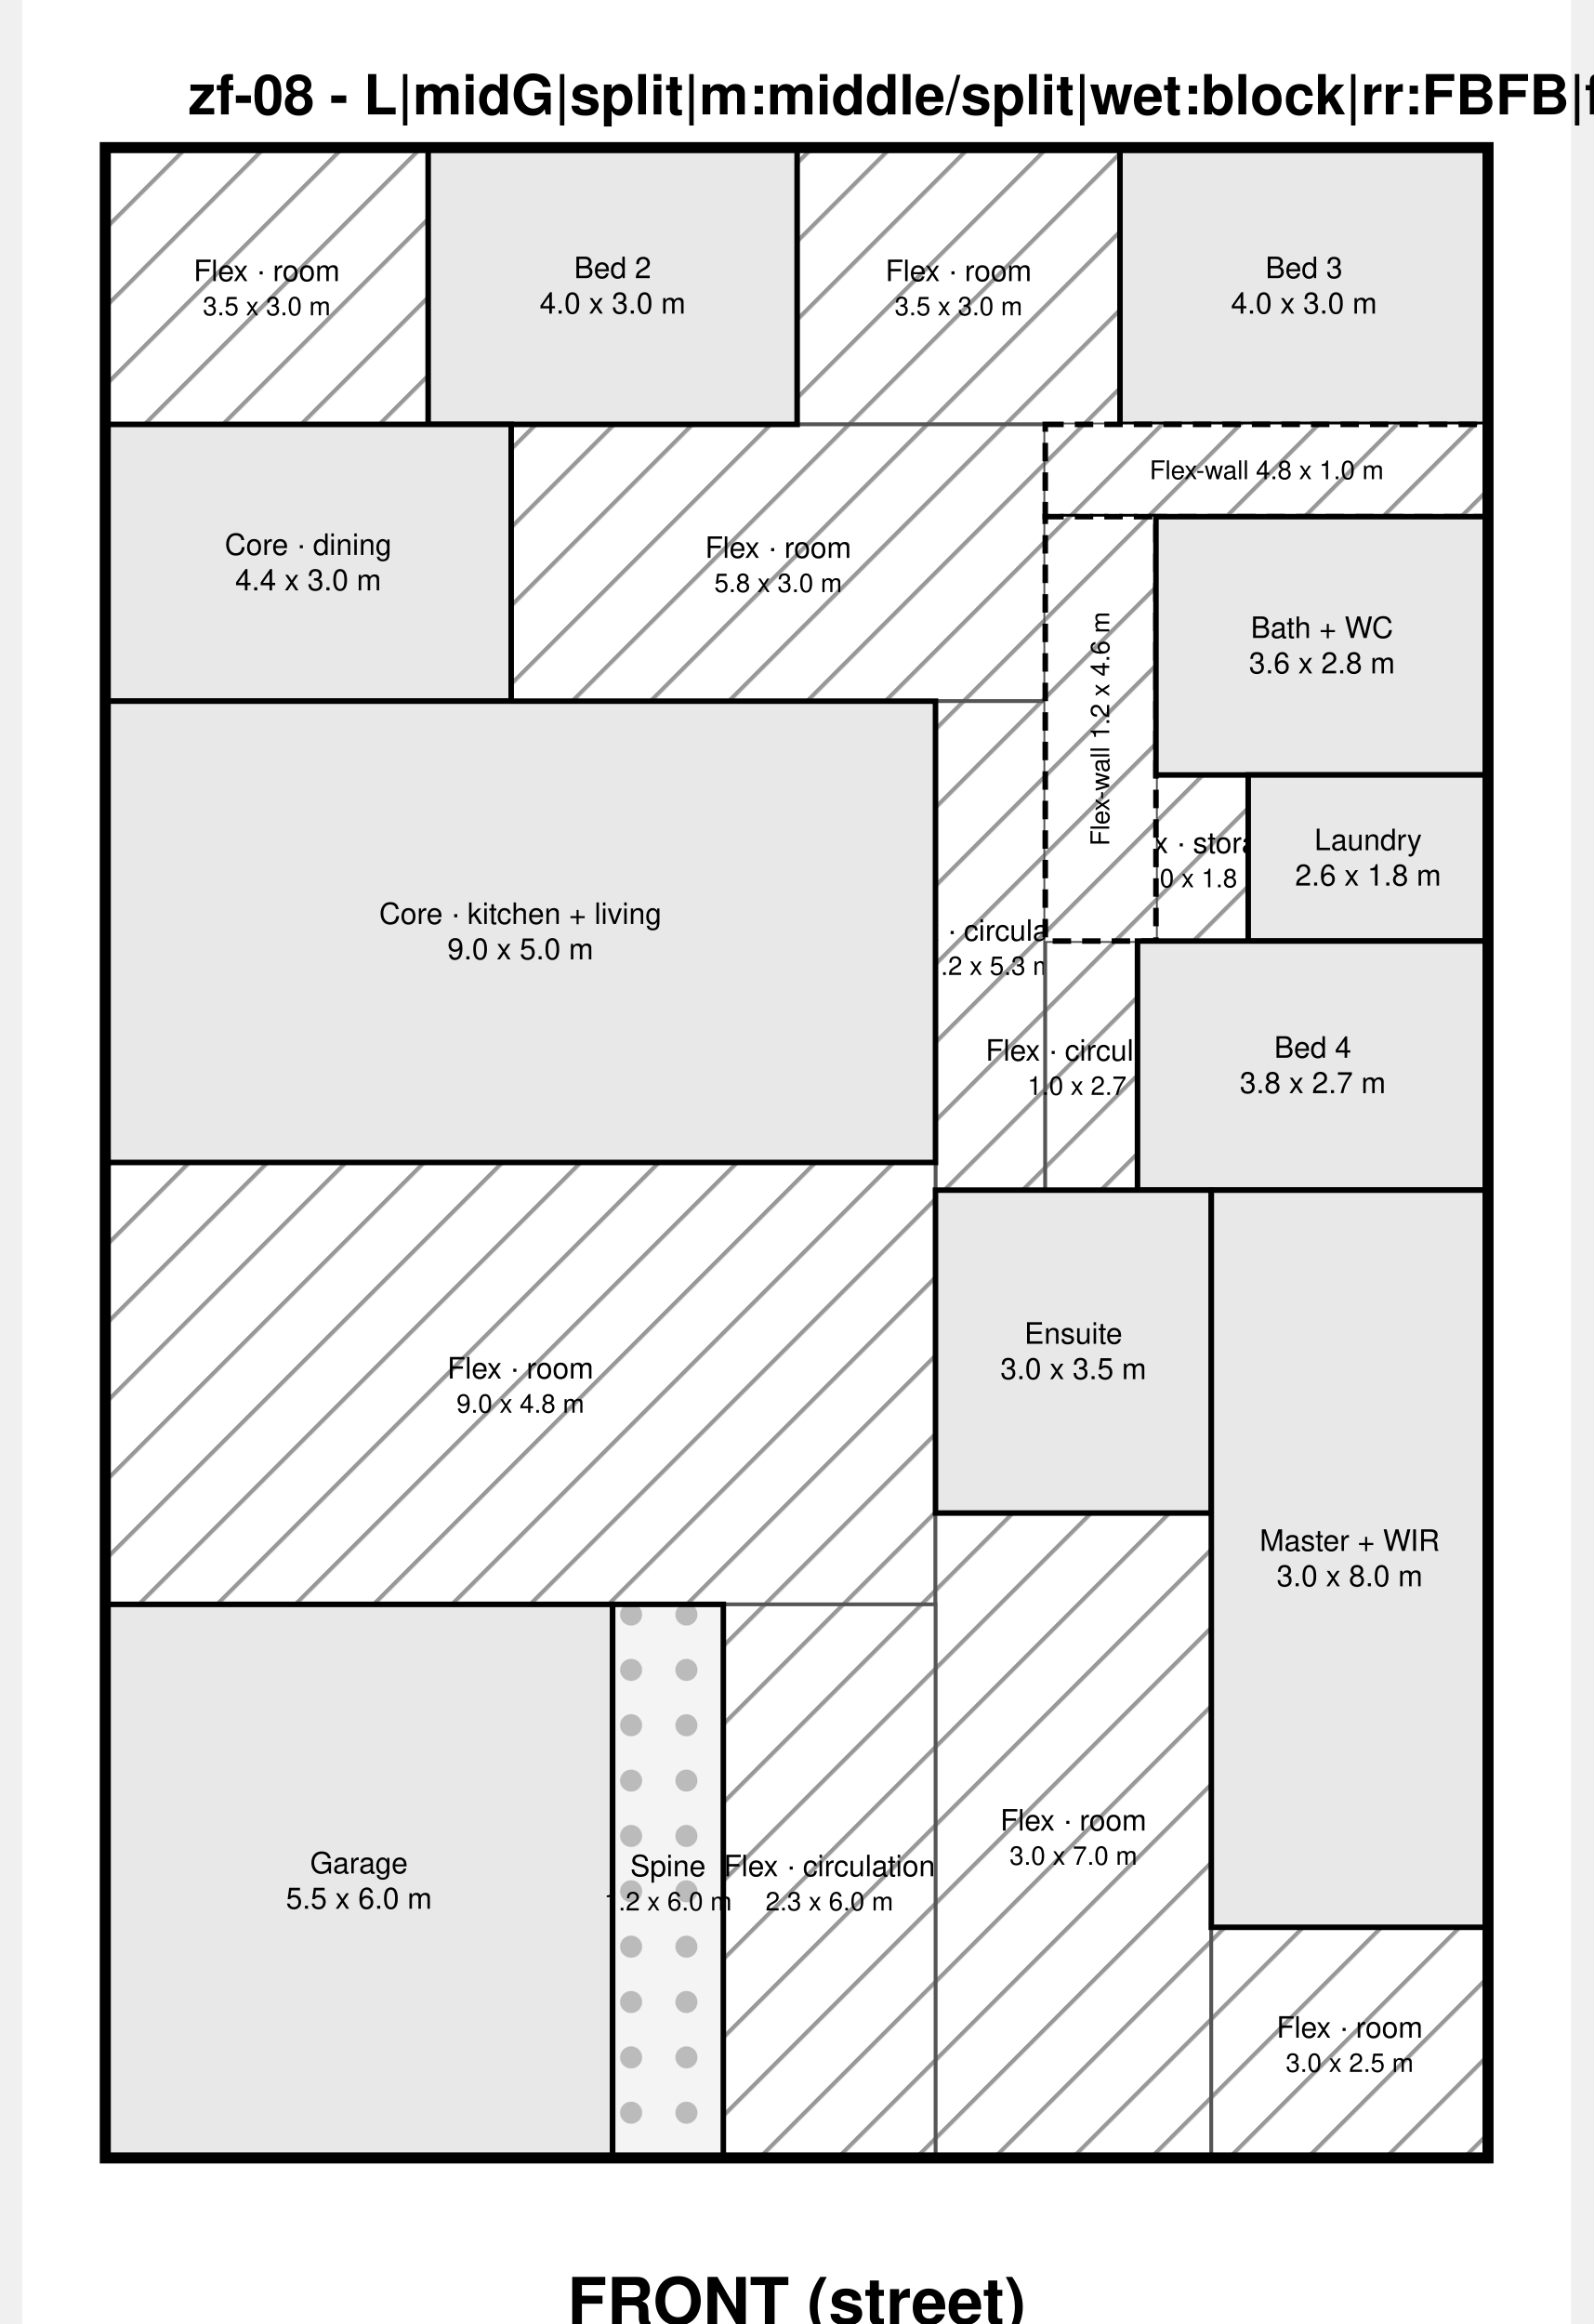
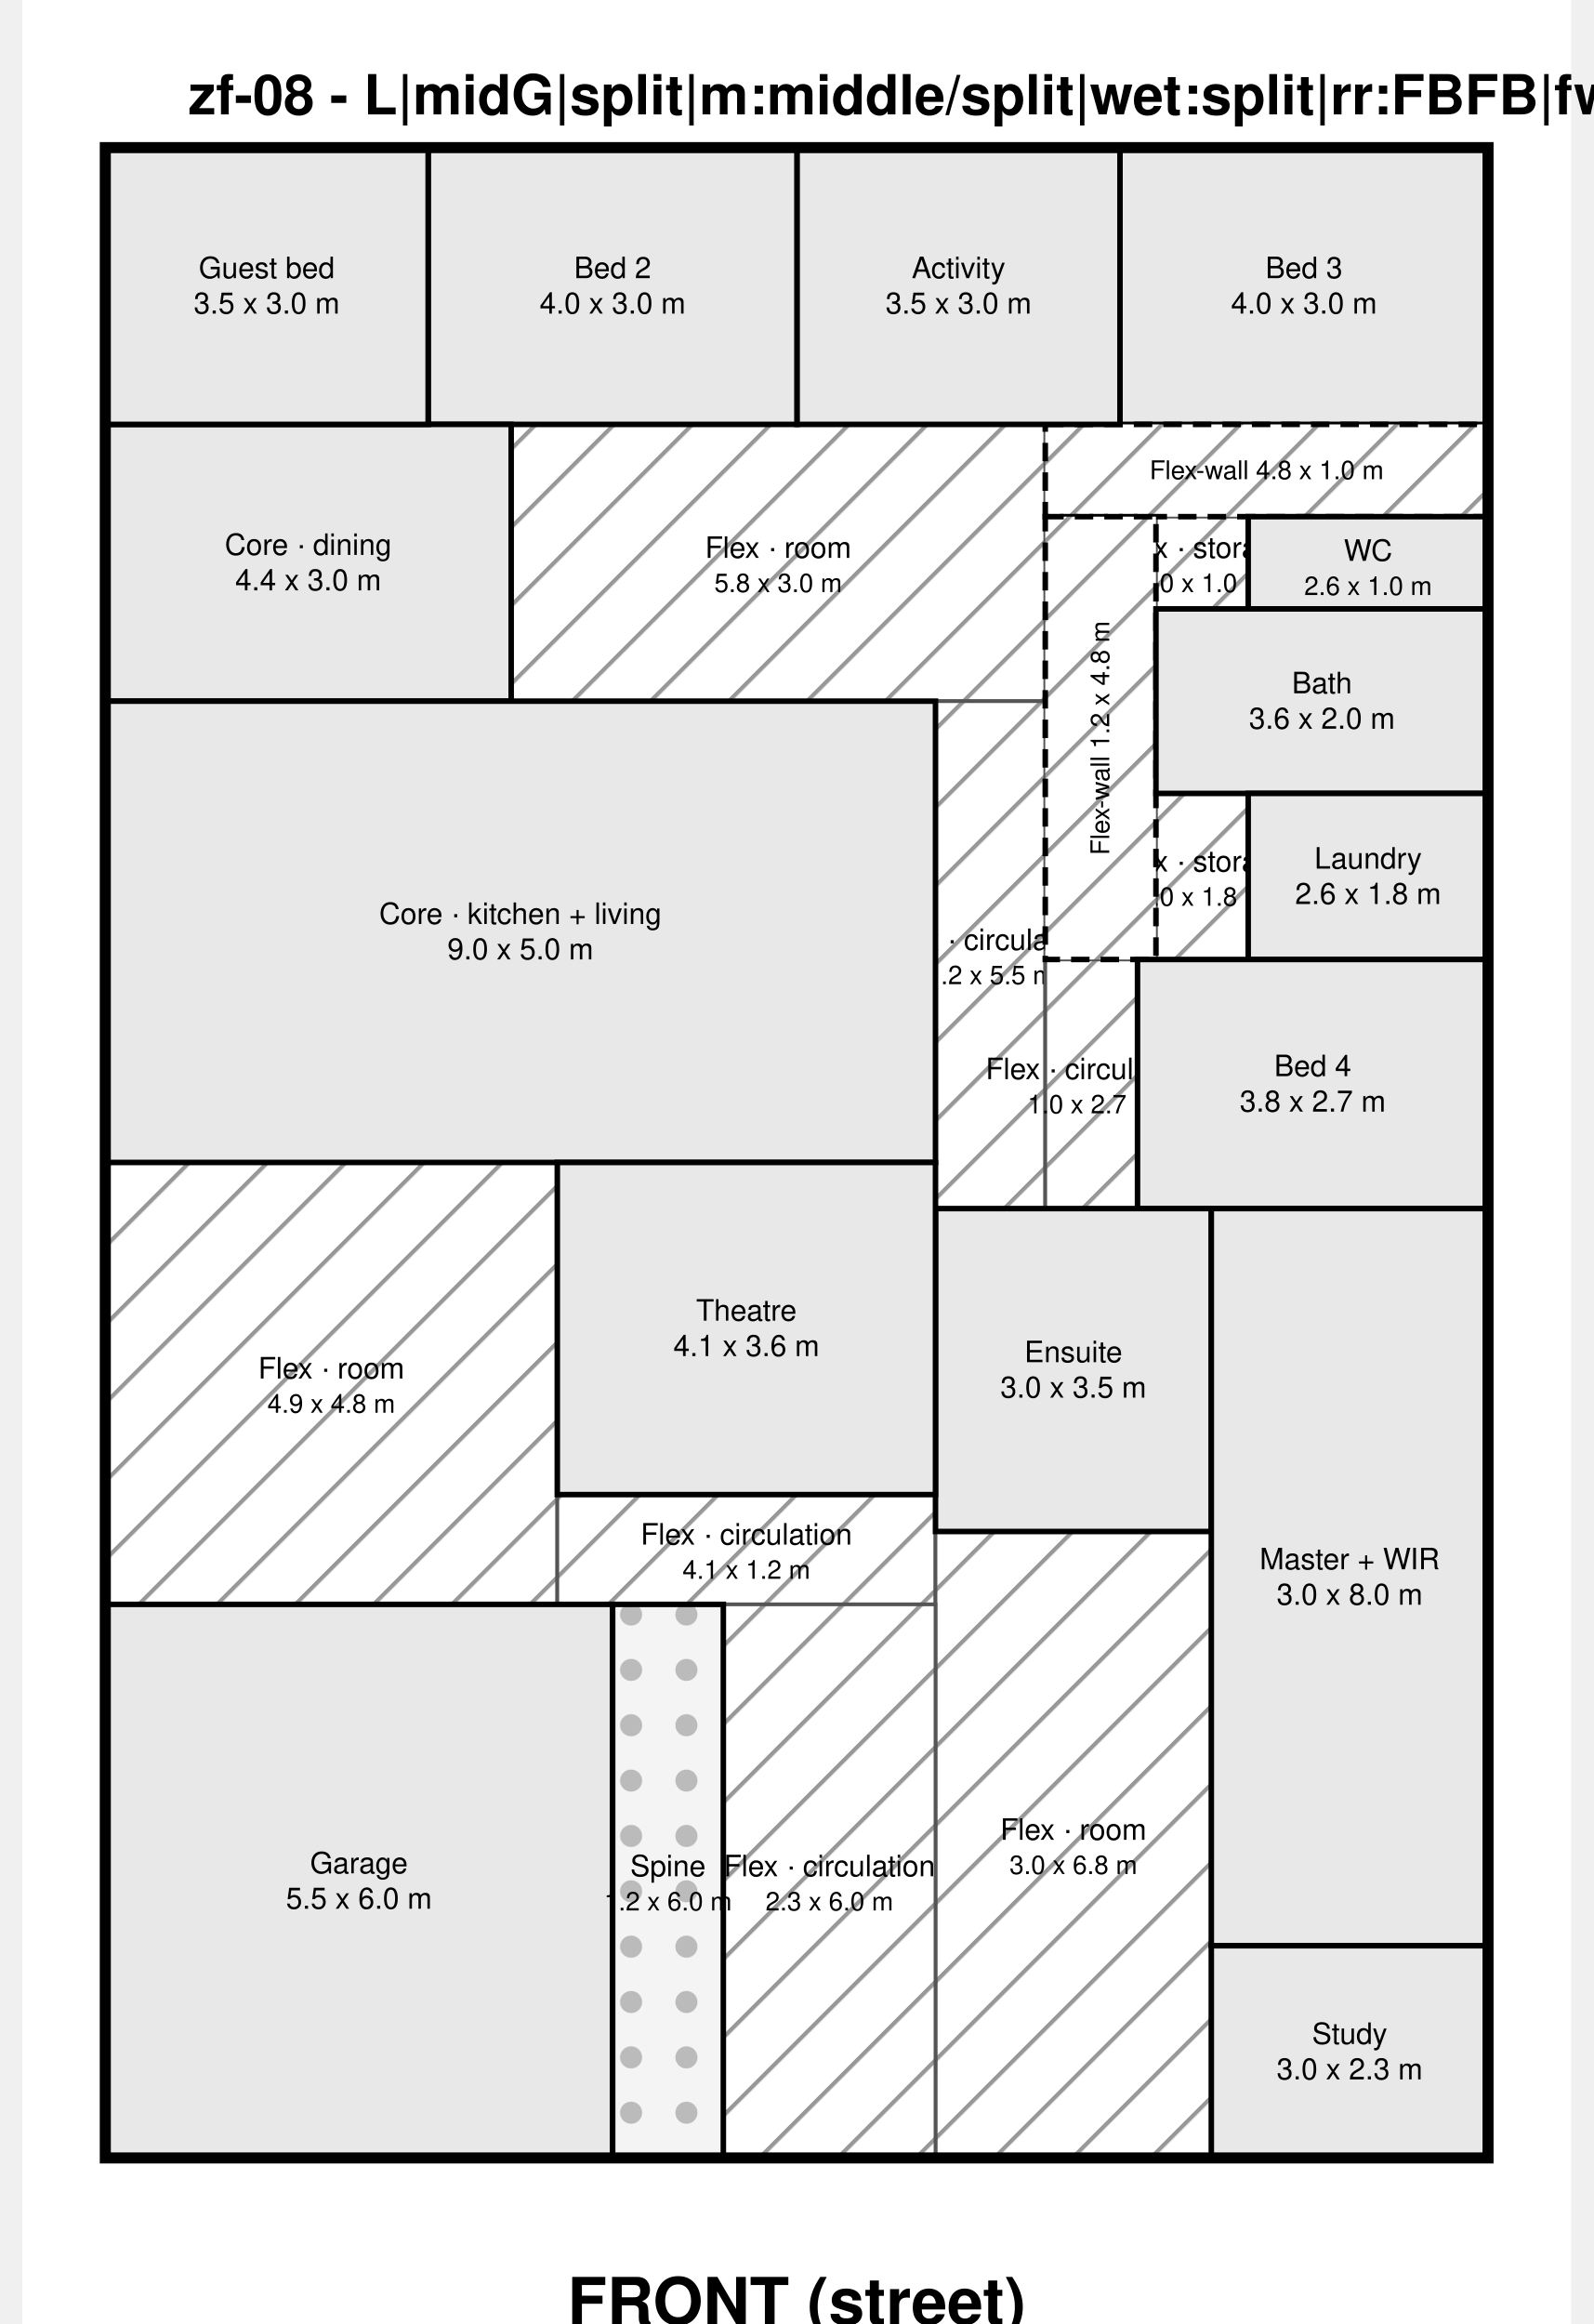
<svg xmlns="http://www.w3.org/2000/svg" width="840" height="1225" viewBox="-900 -1600 16790 25190" font-family="Helvetica, Arial, sans-serif" fill="#000">
  <defs>
    <pattern id="hatch" width="600" height="600" patternUnits="userSpaceOnUse" patternTransform="rotate(45)">
      <rect width="600" height="600" fill="#ffffff" />
      <line x1="0" y1="0" x2="0" y2="600" stroke="#999" stroke-width="90" />
    </pattern>
    <pattern id="hatch2" width="500" height="500" patternUnits="userSpaceOnUse" patternTransform="rotate(-45)">
      <rect width="500" height="500" fill="#ffffff" />
      <line x1="0" y1="0" x2="0" y2="500" stroke="#666" stroke-width="70" />
    </pattern>
    <pattern id="dots" width="600" height="600" patternUnits="userSpaceOnUse">
      <rect width="600" height="600" fill="#f4f4f4" />
      <circle cx="300" cy="300" r="120" fill="#bbb" />
    </pattern>
  </defs>
  <rect x="-900" y="-1600" width="16790" height="25190" fill="#ffffff" />
-   <text x="900" y="-360" font-size="600" font-weight="bold">zf-08 - L|midG|split|m:middle/split|wet:block|rr:FBFB|fw|v2 - matches the target</text>
-   <g>
-     <rect x="0" y="0" width="3500" height="3000" fill="url(#hatch)" stroke="#555" stroke-width="40" />
-     <text x="1750" y="1340" font-size="320" text-anchor="middle" dominant-baseline="middle">Flex · room</text>
-     <text x="1750" y="1724" font-size="280" text-anchor="middle" dominant-baseline="middle">3.5 x 3.0 m</text>
-   </g>
-   <g>
-     <rect x="7500" y="0" width="3500" height="3000" fill="url(#hatch)" stroke="#555" stroke-width="40" />
-     <text x="9250" y="1340" font-size="320" text-anchor="middle" dominant-baseline="middle">Flex · room</text>
-     <text x="9250" y="1724" font-size="280" text-anchor="middle" dominant-baseline="middle">3.5 x 3.0 m</text>
-   </g>
+   <text x="900" y="-360" font-size="600" font-weight="bold">zf-08 - L|midG|split|m:middle/split|wet:split|rr:FBFB|fw|v2 - matches the target</text>
  <g>
    <rect x="4400" y="3000" width="5790" height="3000" fill="url(#hatch)" stroke="#555" stroke-width="40" />
    <text x="7295" y="4340" font-size="320" text-anchor="middle" dominant-baseline="middle">Flex · room</text>
    <text x="7295" y="4724" font-size="280" text-anchor="middle" dominant-baseline="middle">5.8 x 3.0 m</text>
  </g>
  <g>
-     <rect x="9000" y="6000" width="1190" height="5300" fill="url(#hatch)" stroke="#555" stroke-width="40" />
-     <text x="9595" y="8490" font-size="320" text-anchor="middle" dominant-baseline="middle">Flex · circulation</text>
-     <text x="9595" y="8874" font-size="280" text-anchor="middle" dominant-baseline="middle">1.2 x 5.3 m</text>
+     <rect x="11390" y="4000" width="1000" height="1000" fill="url(#hatch)" stroke="#555" stroke-width="40" />
+     <text x="11890" y="4340" font-size="320" text-anchor="middle" dominant-baseline="middle">Flex · storage</text>
+     <text x="11890" y="4724" font-size="280" text-anchor="middle" dominant-baseline="middle">1.0 x 1.0 m</text>
  </g>
  <g>
-     <rect x="11390" y="6800" width="1000" height="1800" fill="url(#hatch)" stroke="#555" stroke-width="40" />
-     <text x="11890" y="7540" font-size="320" text-anchor="middle" dominant-baseline="middle">Flex · storage</text>
-     <text x="11890" y="7924" font-size="280" text-anchor="middle" dominant-baseline="middle">1.0 x 1.8 m</text>
+     <rect x="9000" y="6000" width="1190" height="5500" fill="url(#hatch)" stroke="#555" stroke-width="40" />
+     <text x="9595" y="8590" font-size="320" text-anchor="middle" dominant-baseline="middle">Flex · circulation</text>
+     <text x="9595" y="8974" font-size="280" text-anchor="middle" dominant-baseline="middle">1.2 x 5.5 m</text>
  </g>
  <g>
-     <rect x="10190" y="8600" width="1000" height="2700" fill="url(#hatch)" stroke="#555" stroke-width="40" />
-     <text x="10690" y="9790" font-size="320" text-anchor="middle" dominant-baseline="middle">Flex · circulation</text>
-     <text x="10690" y="10174" font-size="280" text-anchor="middle" dominant-baseline="middle">1.0 x 2.7 m</text>
+     <rect x="11390" y="7000" width="1000" height="1800" fill="url(#hatch)" stroke="#555" stroke-width="40" />
+     <text x="11890" y="7740" font-size="320" text-anchor="middle" dominant-baseline="middle">Flex · storage</text>
+     <text x="11890" y="8124" font-size="280" text-anchor="middle" dominant-baseline="middle">1.0 x 1.8 m</text>
  </g>
  <g>
-     <rect x="0" y="11000" width="9000" height="4790" fill="url(#hatch)" stroke="#555" stroke-width="40" />
-     <text x="4500" y="13235" font-size="320" text-anchor="middle" dominant-baseline="middle">Flex · room</text>
-     <text x="4500" y="13619" font-size="280" text-anchor="middle" dominant-baseline="middle">9.0 x 4.8 m</text>
+     <rect x="10190" y="8800" width="1000" height="2700" fill="url(#hatch)" stroke="#555" stroke-width="40" />
+     <text x="10690" y="9990" font-size="320" text-anchor="middle" dominant-baseline="middle">Flex · circulation</text>
+     <text x="10690" y="10374" font-size="280" text-anchor="middle" dominant-baseline="middle">1.0 x 2.7 m</text>
  </g>
  <g>
-     <rect x="9000" y="14800" width="2990" height="6990" fill="url(#hatch)" stroke="#555" stroke-width="40" />
-     <text x="10495" y="18135" font-size="320" text-anchor="middle" dominant-baseline="middle">Flex · room</text>
-     <text x="10495" y="18519" font-size="280" text-anchor="middle" dominant-baseline="middle">3.0 x 7.0 m</text>
+     <rect x="0" y="11000" width="4900" height="4790" fill="url(#hatch)" stroke="#555" stroke-width="40" />
+     <text x="2450" y="13235" font-size="320" text-anchor="middle" dominant-baseline="middle">Flex · room</text>
+     <text x="2450" y="13619" font-size="280" text-anchor="middle" dominant-baseline="middle">4.9 x 4.8 m</text>
+   </g>
+   <g>
+     <rect x="4900" y="14600" width="4100" height="1190" fill="url(#hatch)" stroke="#555" stroke-width="40" />
+     <text x="6950" y="15035" font-size="320" text-anchor="middle" dominant-baseline="middle">Flex · circulation</text>
+     <text x="6950" y="15419" font-size="280" text-anchor="middle" dominant-baseline="middle">4.1 x 1.2 m</text>
+   </g>
+   <g>
+     <rect x="9000" y="15000" width="2990" height="6790" fill="url(#hatch)" stroke="#555" stroke-width="40" />
+     <text x="10495" y="18235" font-size="320" text-anchor="middle" dominant-baseline="middle">Flex · room</text>
+     <text x="10495" y="18619" font-size="280" text-anchor="middle" dominant-baseline="middle">3.0 x 6.8 m</text>
  </g>
  <g>
    <rect x="6700" y="15790" width="2300" height="6000" fill="url(#hatch)" stroke="#555" stroke-width="40" />
    <text x="7850" y="18630" font-size="320" text-anchor="middle" dominant-baseline="middle">Flex · circulation</text>
    <text x="7850" y="19014" font-size="280" text-anchor="middle" dominant-baseline="middle">2.3 x 6.0 m</text>
-   </g>
-   <g>
-     <rect x="11990" y="19290" width="3000" height="2500" fill="url(#hatch)" stroke="#555" stroke-width="40" />
-     <text x="13490" y="20380" font-size="320" text-anchor="middle" dominant-baseline="middle">Flex · room</text>
-     <text x="13490" y="20764" font-size="280" text-anchor="middle" dominant-baseline="middle">3.0 x 2.5 m</text>
  </g>
  <g>
    <rect x="3500" y="0" width="4000" height="3000" fill="#e8e8e8" stroke="#000" stroke-width="60" />
    <text x="5500" y="1308" font-size="320" text-anchor="middle" dominant-baseline="middle">Bed 2</text>
    <text x="5500" y="1692" font-size="320" text-anchor="middle" dominant-baseline="middle">4.0 x 3.0 m</text>
  </g>
  <g>
    <rect x="11000" y="0" width="3990" height="3000" fill="#e8e8e8" stroke="#000" stroke-width="60" />
    <text x="12995" y="1308" font-size="320" text-anchor="middle" dominant-baseline="middle">Bed 3</text>
    <text x="12995" y="1692" font-size="320" text-anchor="middle" dominant-baseline="middle">4.0 x 3.0 m</text>
  </g>
  <g>
    <rect x="0" y="3000" width="4400" height="3000" fill="#e8e8e8" stroke="#000" stroke-width="60" />
    <text x="2200" y="4308" font-size="320" text-anchor="middle" dominant-baseline="middle">Core · dining</text>
    <text x="2200" y="4692" font-size="320" text-anchor="middle" dominant-baseline="middle">4.4 x 3.0 m</text>
  </g>
  <g>
    <rect x="0" y="6000" width="9000" height="5000" fill="#e8e8e8" stroke="#000" stroke-width="60" />
    <text x="4500" y="8308" font-size="320" text-anchor="middle" dominant-baseline="middle">Core · kitchen + living</text>
    <text x="4500" y="8692" font-size="320" text-anchor="middle" dominant-baseline="middle">9.0 x 5.0 m</text>
  </g>
  <g>
    <rect x="0" y="15790" width="5500" height="6000" fill="#e8e8e8" stroke="#000" stroke-width="60" />
    <text x="2750" y="18598" font-size="320" text-anchor="middle" dominant-baseline="middle">Garage</text>
    <text x="2750" y="18982" font-size="320" text-anchor="middle" dominant-baseline="middle">5.5 x 6.0 m</text>
  </g>
  <g>
    <rect x="10190" y="3000" width="4800" height="1000" fill="url(#hatch)" stroke="#000" stroke-width="60" stroke-dasharray="200 120" />
    <text x="12590" y="3500" font-size="280" text-anchor="middle" dominant-baseline="middle">Flex-wall 4.8 x 1.0 m</text>
  </g>
  <g>
-     <rect x="10190" y="4000" width="1200" height="4600" fill="url(#hatch)" stroke="#000" stroke-width="60" stroke-dasharray="200 120" />
-     <text transform="translate(10790 6300) rotate(-90)" font-size="280" text-anchor="middle" dominant-baseline="middle">Flex-wall 1.2 x 4.6 m</text>
+     <rect x="10190" y="4000" width="1200" height="4800" fill="url(#hatch)" stroke="#000" stroke-width="60" stroke-dasharray="200 120" />
+     <text transform="translate(10790 6400) rotate(-90)" font-size="280" text-anchor="middle" dominant-baseline="middle">Flex-wall 1.2 x 4.8 m</text>
  </g>
  <g>
-     <rect x="11390" y="4000" width="3600" height="2800" fill="#e8e8e8" stroke="#000" stroke-width="60" />
-     <text x="13190" y="5208" font-size="320" text-anchor="middle" dominant-baseline="middle">Bath + WC</text>
-     <text x="13190" y="5592" font-size="320" text-anchor="middle" dominant-baseline="middle">3.6 x 2.8 m</text>
+     <rect x="12390" y="4000" width="2600" height="1000" fill="#e8e8e8" stroke="#000" stroke-width="60" />
+     <text x="13690" y="4372" font-size="320" text-anchor="middle" dominant-baseline="middle">WC</text>
+     <text x="13690" y="4756" font-size="280" text-anchor="middle" dominant-baseline="middle">2.6 x 1.0 m</text>
  </g>
  <g>
-     <rect x="12390" y="6800" width="2600" height="1800" fill="#e8e8e8" stroke="#000" stroke-width="60" />
-     <text x="13690" y="7508" font-size="320" text-anchor="middle" dominant-baseline="middle">Laundry</text>
-     <text x="13690" y="7892" font-size="320" text-anchor="middle" dominant-baseline="middle">2.6 x 1.8 m</text>
+     <rect x="11390" y="5000" width="3600" height="2000" fill="#e8e8e8" stroke="#000" stroke-width="60" />
+     <text x="13190" y="5808" font-size="320" text-anchor="middle" dominant-baseline="middle">Bath</text>
+     <text x="13190" y="6192" font-size="320" text-anchor="middle" dominant-baseline="middle">3.6 x 2.0 m</text>
  </g>
  <g>
-     <rect x="11190" y="8600" width="3800" height="2700" fill="#e8e8e8" stroke="#000" stroke-width="60" />
-     <text x="13090" y="9758" font-size="320" text-anchor="middle" dominant-baseline="middle">Bed 4</text>
-     <text x="13090" y="10142" font-size="320" text-anchor="middle" dominant-baseline="middle">3.8 x 2.7 m</text>
+     <rect x="12390" y="7000" width="2600" height="1800" fill="#e8e8e8" stroke="#000" stroke-width="60" />
+     <text x="13690" y="7708" font-size="320" text-anchor="middle" dominant-baseline="middle">Laundry</text>
+     <text x="13690" y="8092" font-size="320" text-anchor="middle" dominant-baseline="middle">2.6 x 1.8 m</text>
  </g>
  <g>
-     <rect x="9000" y="11300" width="2990" height="3500" fill="#e8e8e8" stroke="#000" stroke-width="60" />
-     <text x="10495" y="12858" font-size="320" text-anchor="middle" dominant-baseline="middle">Ensuite</text>
-     <text x="10495" y="13242" font-size="320" text-anchor="middle" dominant-baseline="middle">3.0 x 3.5 m</text>
+     <rect x="11190" y="8800" width="3800" height="2700" fill="#e8e8e8" stroke="#000" stroke-width="60" />
+     <text x="13090" y="9958" font-size="320" text-anchor="middle" dominant-baseline="middle">Bed 4</text>
+     <text x="13090" y="10342" font-size="320" text-anchor="middle" dominant-baseline="middle">3.8 x 2.7 m</text>
  </g>
  <g>
-     <rect x="11990" y="11300" width="3000" height="7990" fill="#e8e8e8" stroke="#000" stroke-width="60" />
-     <text x="13490" y="15103" font-size="320" text-anchor="middle" dominant-baseline="middle">Master + WIR</text>
-     <text x="13490" y="15487" font-size="320" text-anchor="middle" dominant-baseline="middle">3.0 x 8.0 m</text>
+     <rect x="9000" y="11500" width="2990" height="3500" fill="#e8e8e8" stroke="#000" stroke-width="60" />
+     <text x="10495" y="13058" font-size="320" text-anchor="middle" dominant-baseline="middle">Ensuite</text>
+     <text x="10495" y="13442" font-size="320" text-anchor="middle" dominant-baseline="middle">3.0 x 3.5 m</text>
+   </g>
+   <g>
+     <rect x="11990" y="11500" width="3000" height="7990" fill="#e8e8e8" stroke="#000" stroke-width="60" />
+     <text x="13490" y="15303" font-size="320" text-anchor="middle" dominant-baseline="middle">Master + WIR</text>
+     <text x="13490" y="15687" font-size="320" text-anchor="middle" dominant-baseline="middle">3.0 x 8.0 m</text>
+   </g>
+   <g>
+     <rect x="4900" y="11000" width="4100" height="3600" fill="#e8e8e8" stroke="#000" stroke-width="60" />
+     <text x="6950" y="12608" font-size="320" text-anchor="middle" dominant-baseline="middle">Theatre</text>
+     <text x="6950" y="12992" font-size="320" text-anchor="middle" dominant-baseline="middle">4.1 x 3.6 m</text>
+   </g>
+   <g>
+     <rect x="0" y="0" width="3500" height="3000" fill="#e8e8e8" stroke="#000" stroke-width="60" />
+     <text x="1750" y="1308" font-size="320" text-anchor="middle" dominant-baseline="middle">Guest bed</text>
+     <text x="1750" y="1692" font-size="320" text-anchor="middle" dominant-baseline="middle">3.5 x 3.0 m</text>
+   </g>
+   <g>
+     <rect x="7500" y="0" width="3500" height="3000" fill="#e8e8e8" stroke="#000" stroke-width="60" />
+     <text x="9250" y="1308" font-size="320" text-anchor="middle" dominant-baseline="middle">Activity</text>
+     <text x="9250" y="1692" font-size="320" text-anchor="middle" dominant-baseline="middle">3.5 x 3.0 m</text>
+   </g>
+   <g>
+     <rect x="11990" y="19490" width="3000" height="2300" fill="#e8e8e8" stroke="#000" stroke-width="60" />
+     <text x="13490" y="20448" font-size="320" text-anchor="middle" dominant-baseline="middle">Study</text>
+     <text x="13490" y="20832" font-size="320" text-anchor="middle" dominant-baseline="middle">3.0 x 2.3 m</text>
  </g>
  <g>
    <rect x="5500" y="15790" width="1200" height="6000" fill="url(#dots)" stroke="#000" stroke-width="60" />
    <text x="6100" y="18630" font-size="320" text-anchor="middle" dominant-baseline="middle">Spine</text>
    <text x="6100" y="19014" font-size="280" text-anchor="middle" dominant-baseline="middle">1.2 x 6.0 m</text>
  </g>
  <rect x="0" y="0" width="14990" height="21790" fill="none" stroke="#000" stroke-width="120" />
  <text x="7495" y="23590" font-size="700" text-anchor="middle" font-weight="bold">FRONT (street)</text>
</svg>
